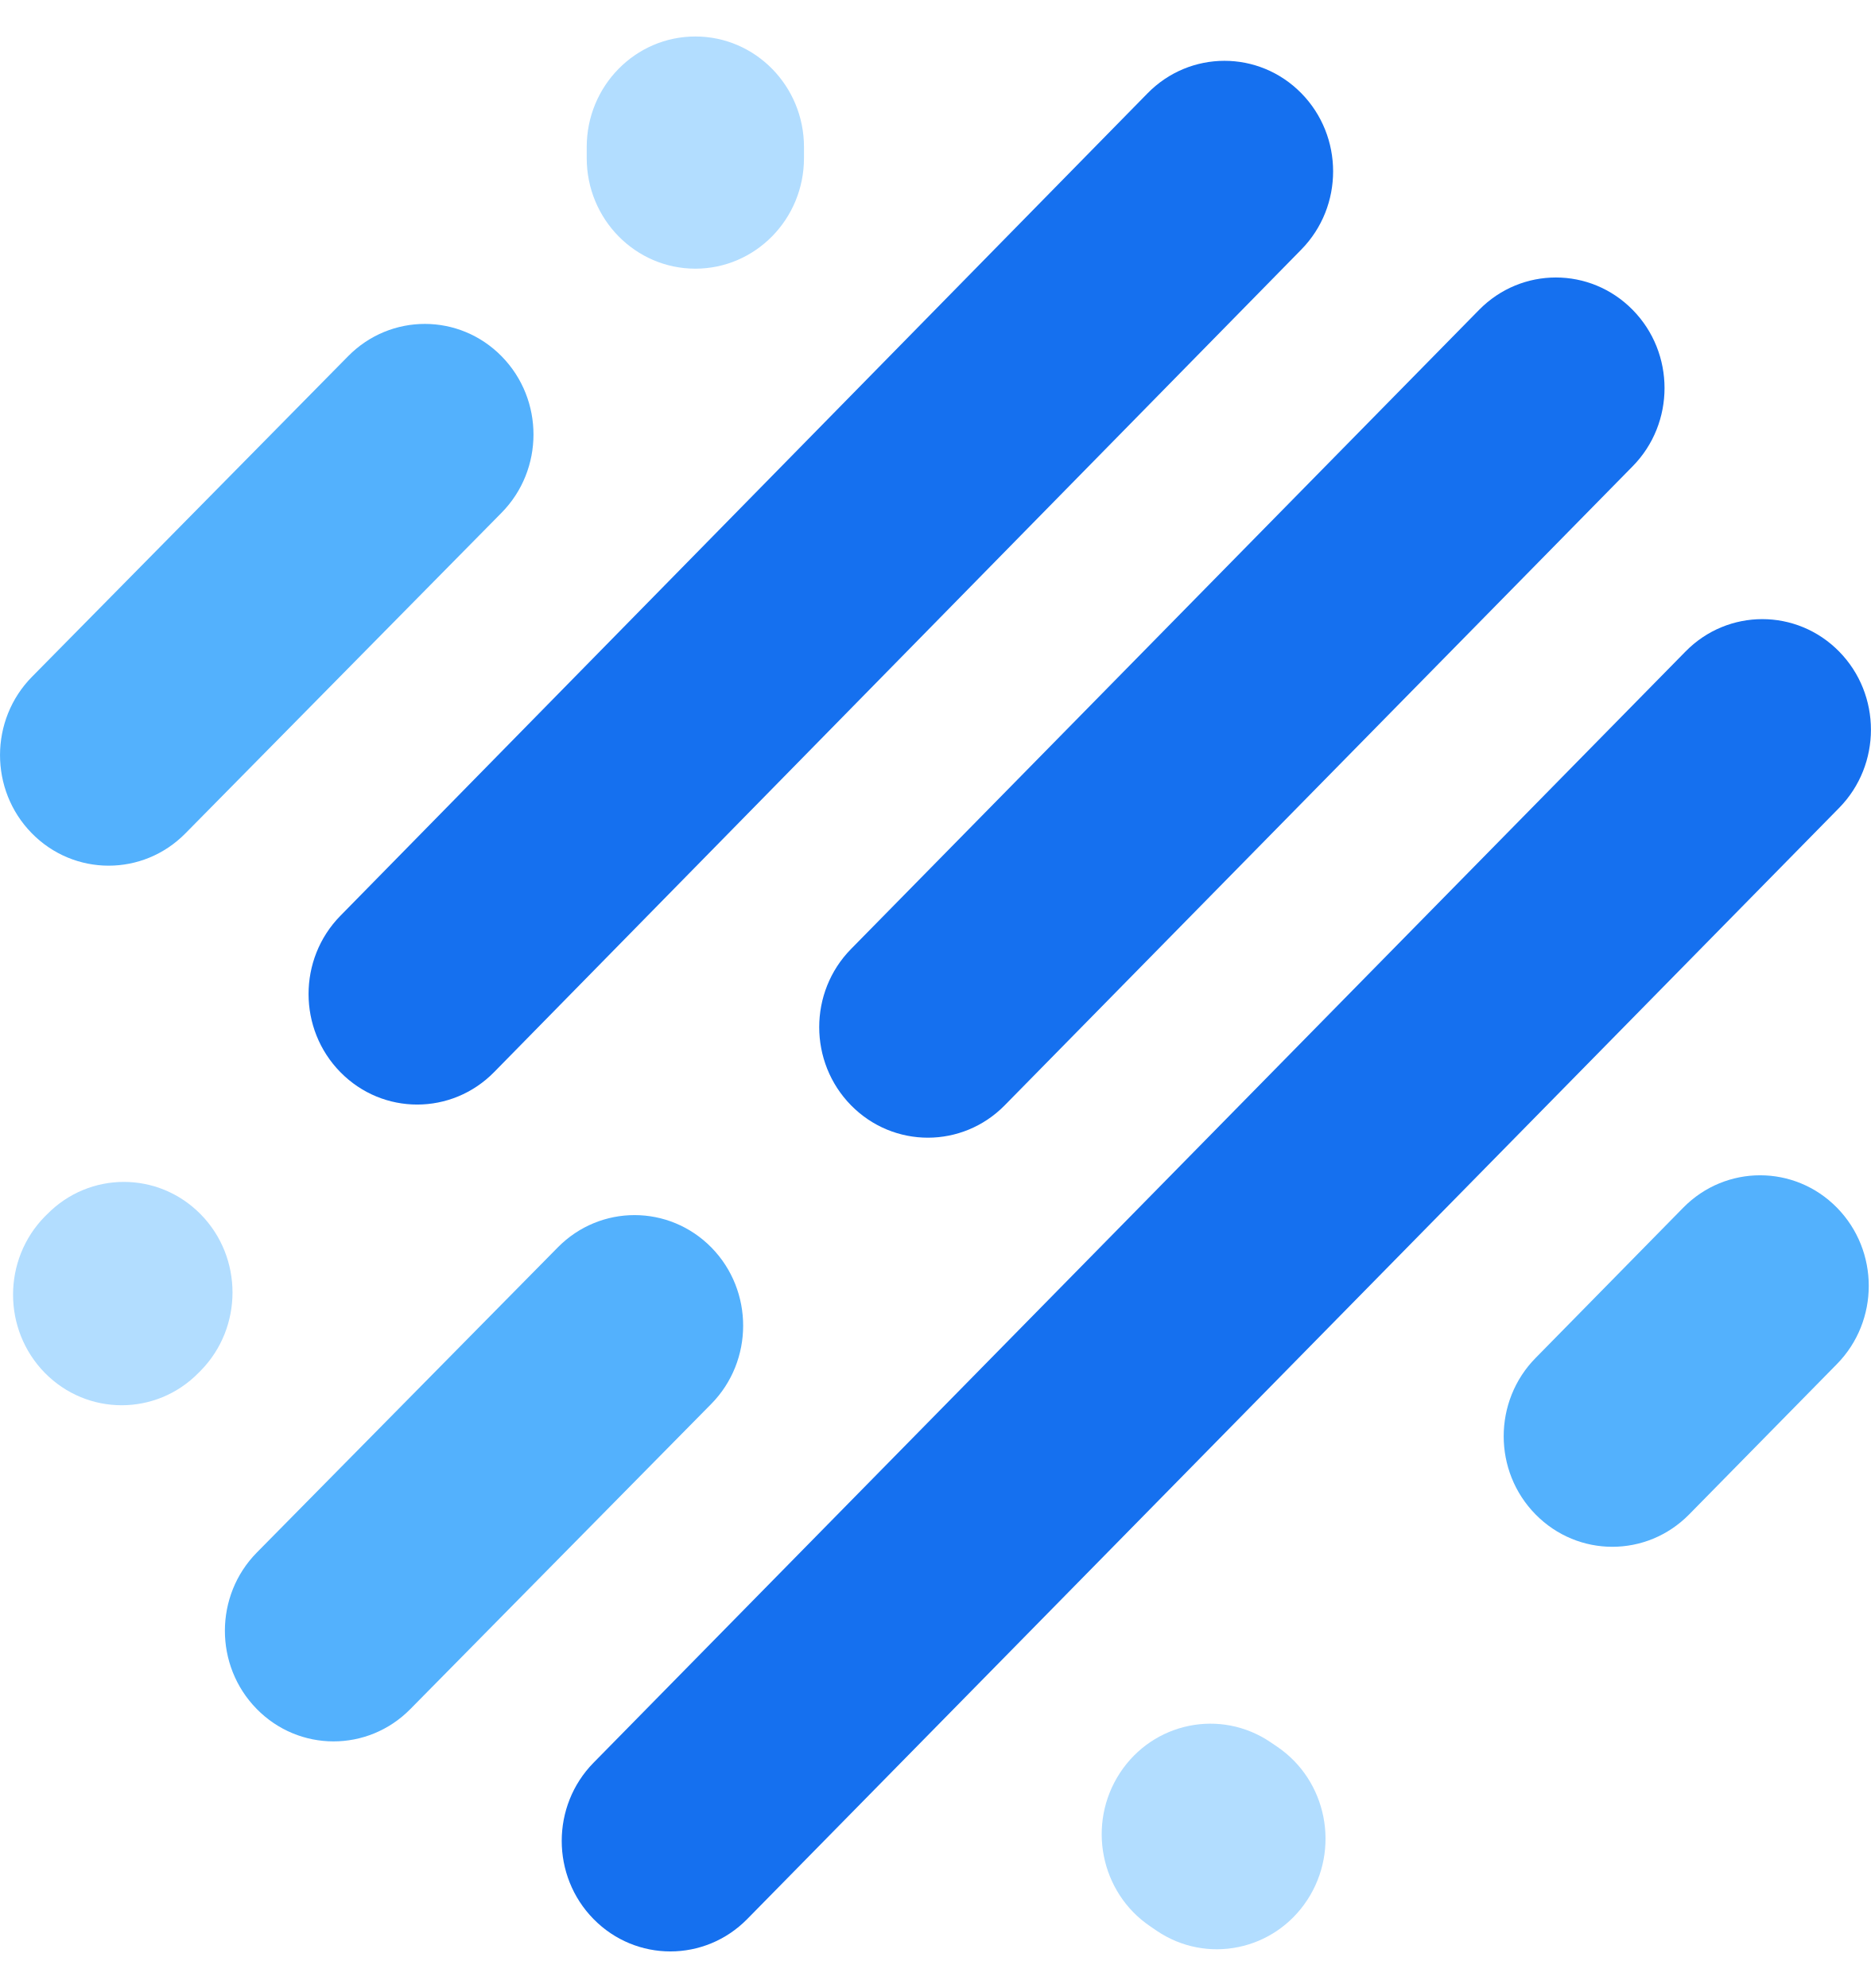
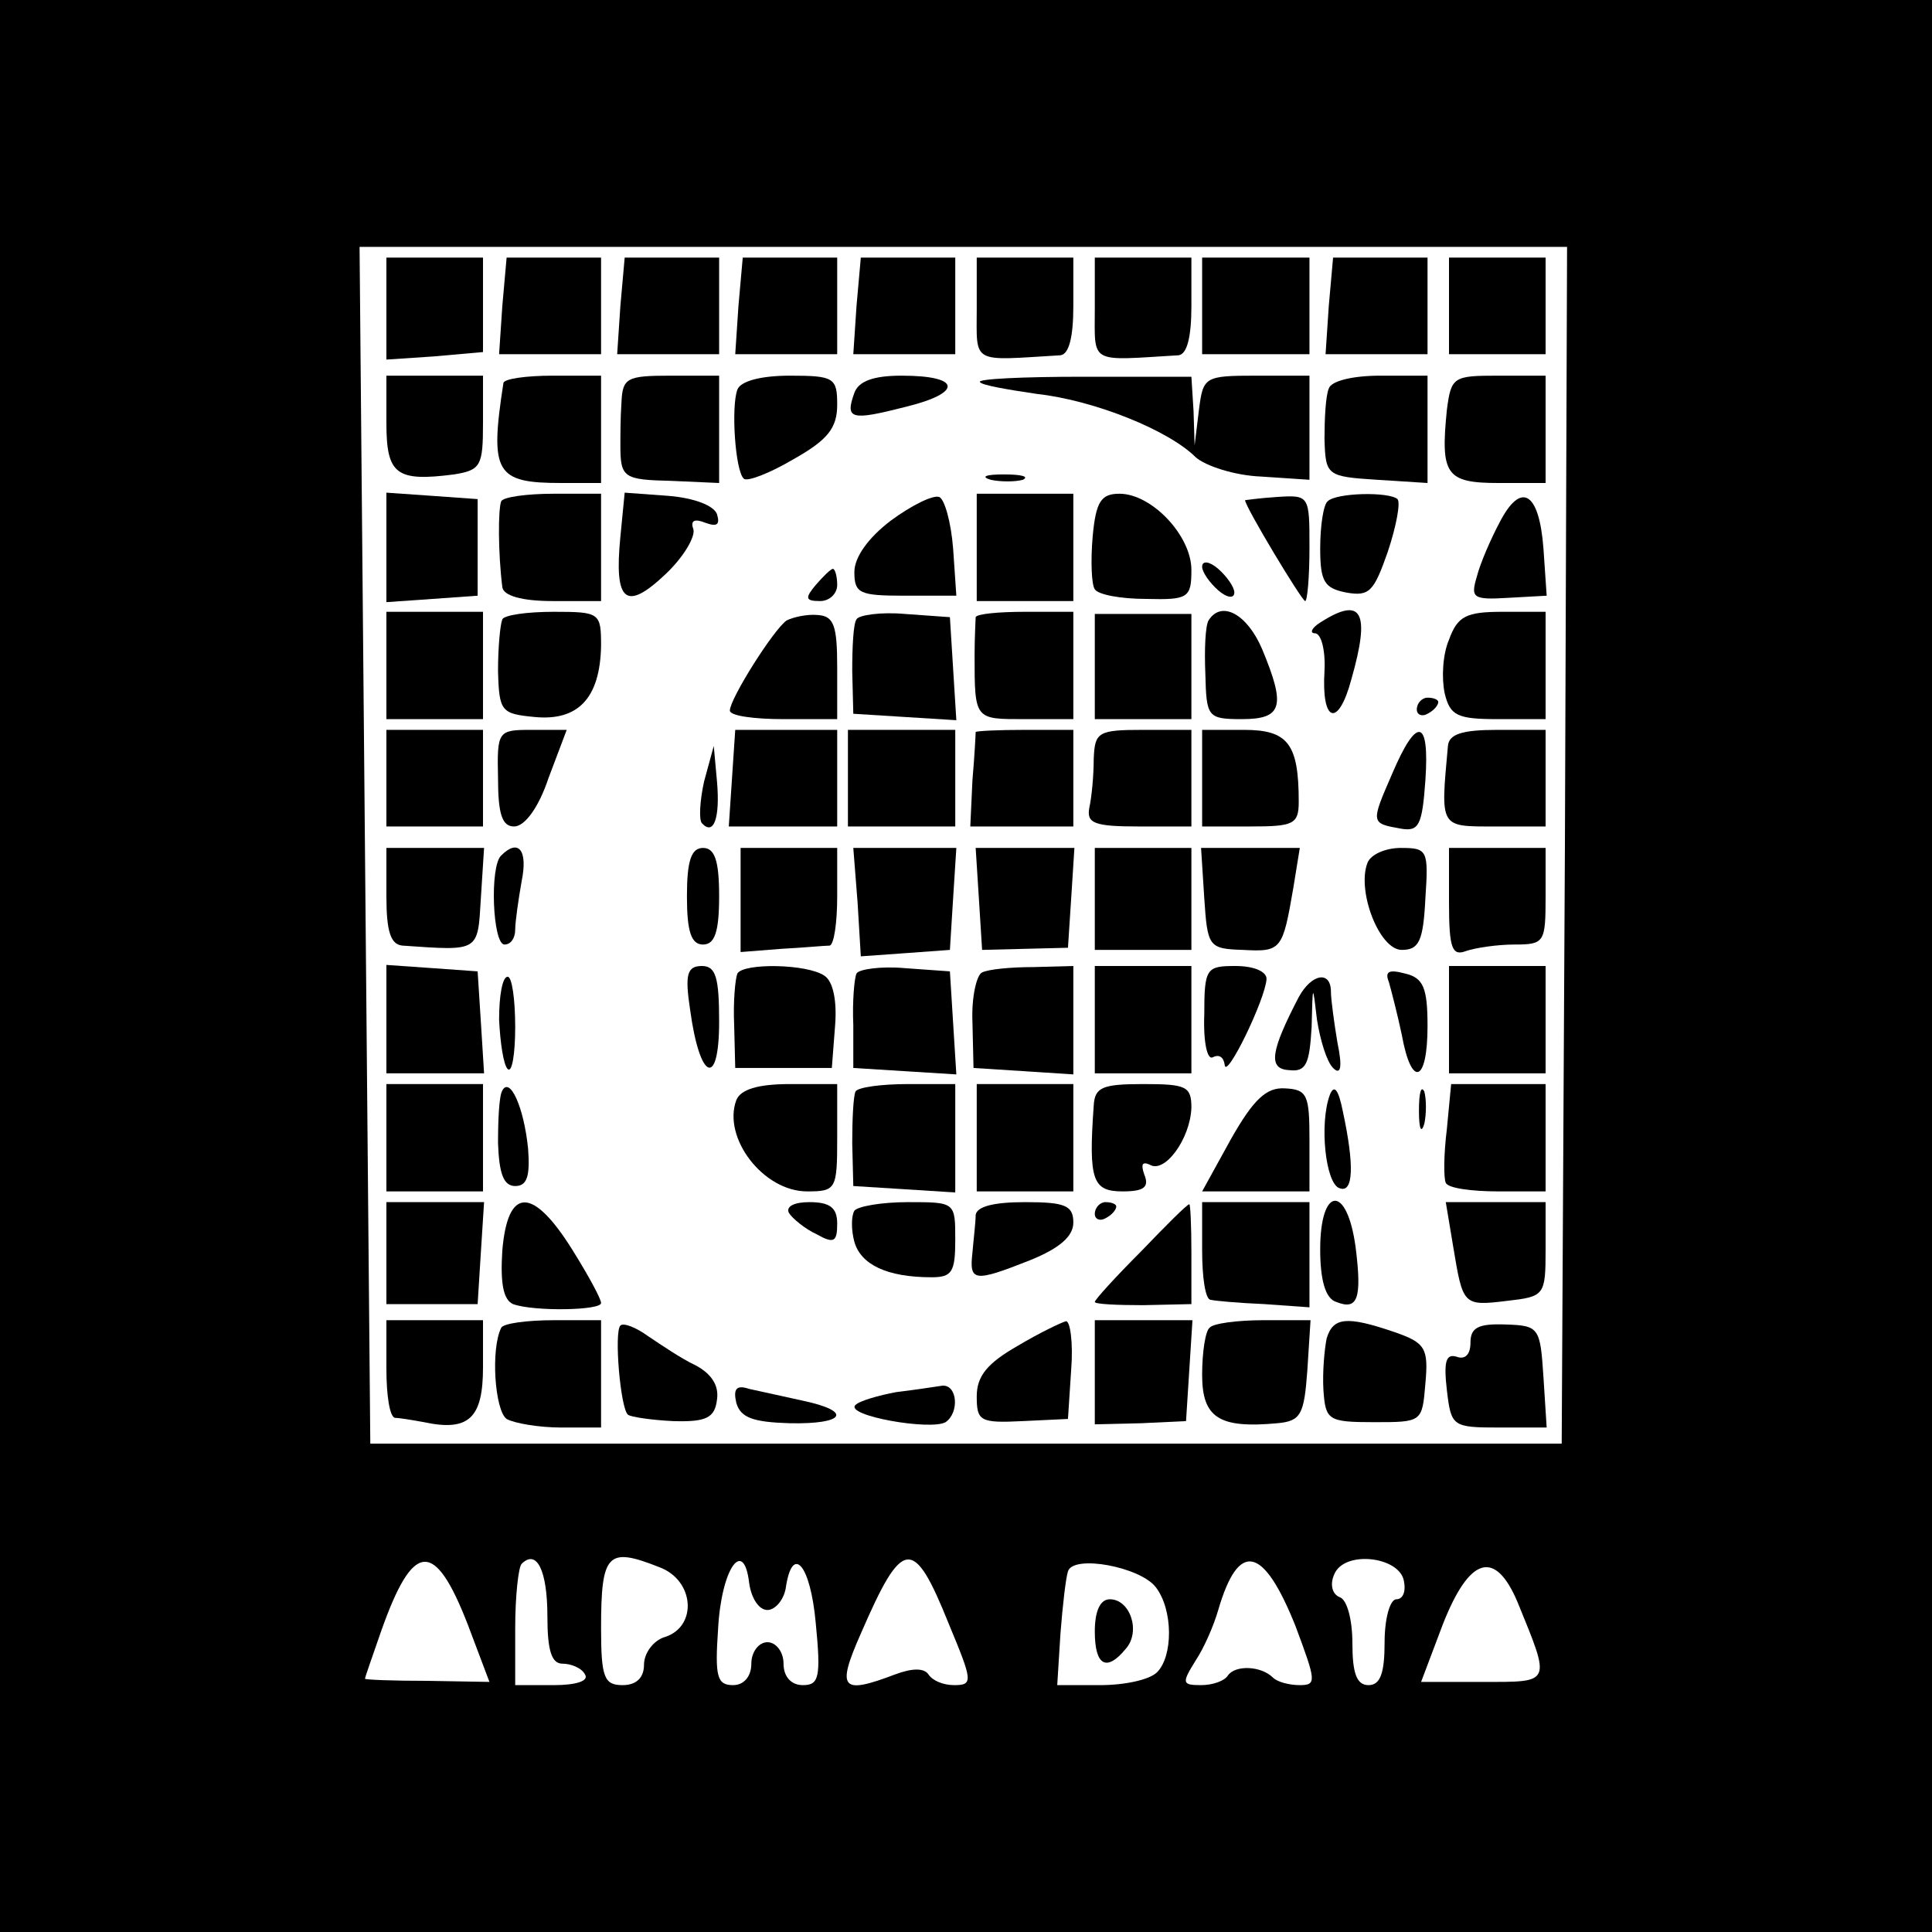
- <svg xmlns="http://www.w3.org/2000/svg" width="32" height="34" viewBox="0 0 32 34" fill="none">
-   <path fill-rule="evenodd" clip-rule="evenodd" d="M3.433 20.768C4.158 21.506 4.158 22.703 3.433 23.442L3.395 23.48C2.67 24.218 1.493 24.218 0.767 23.48C0.042 22.741 0.042 21.544 0.767 20.805L0.805 20.768C1.53 20.029 2.707 20.029 3.433 20.768Z" fill="#B2DDFF" />
-   <path fill-rule="evenodd" clip-rule="evenodd" d="M12.169 21.337C12.893 22.077 12.891 23.275 12.164 24.012L7.017 29.231C6.29 29.968 5.113 29.966 4.389 29.226C3.664 28.486 3.666 27.289 4.393 26.552L9.541 21.333C10.268 20.596 11.444 20.598 12.169 21.337Z" fill="#53B1FD" />
-   <path fill-rule="evenodd" clip-rule="evenodd" d="M19.155 30.322C19.724 29.453 20.878 29.218 21.732 29.797L21.844 29.873C22.698 30.452 22.928 31.626 22.359 32.495C21.79 33.364 20.636 33.599 19.782 33.02L19.671 32.944C18.817 32.365 18.586 31.191 19.155 30.322Z" fill="#B2DDFF" />
-   <path fill-rule="evenodd" clip-rule="evenodd" d="M31.418 20.654C32.144 21.393 32.144 22.59 31.418 23.329L28.891 25.9C28.165 26.639 26.989 26.639 26.263 25.9C25.537 25.162 25.537 23.965 26.263 23.226L28.79 20.654C29.516 19.916 30.693 19.916 31.418 20.654Z" fill="#53B1FD" />
-   <path fill-rule="evenodd" clip-rule="evenodd" d="M31.456 11.143C32.181 11.881 32.181 13.079 31.456 13.817L12.78 32.821C12.054 33.559 10.877 33.559 10.152 32.821C9.426 32.083 9.426 30.885 10.152 30.147L28.828 11.143C29.553 10.404 30.73 10.404 31.456 11.143Z" fill="#1570EF" />
-   <path fill-rule="evenodd" clip-rule="evenodd" d="M27.925 5.3C28.651 6.038 28.651 7.236 27.925 7.974L17.184 18.904C16.458 19.642 15.282 19.642 14.556 18.904C13.83 18.165 13.83 16.968 14.556 16.23L25.297 5.3C26.023 4.561 27.199 4.561 27.925 5.3Z" fill="#1570EF" />
-   <path fill-rule="evenodd" clip-rule="evenodd" d="M22.256 1.593C22.982 2.331 22.983 3.528 22.258 4.267L8.451 18.336C7.725 19.075 6.549 19.076 5.823 18.338C5.096 17.6 5.096 16.402 5.821 15.663L19.628 1.595C20.353 0.856 21.53 0.855 22.256 1.593Z" fill="#1570EF" />
-   <path fill-rule="evenodd" clip-rule="evenodd" d="M8.582 6.096C9.307 6.836 9.305 8.033 8.578 8.77L3.17 14.254C2.443 14.991 1.266 14.989 0.542 14.249C-0.182 13.51 -0.18 12.312 0.547 11.575L5.954 6.092C6.681 5.354 7.858 5.356 8.582 6.096Z" fill="#53B1FD" />
-   <path fill-rule="evenodd" clip-rule="evenodd" d="M11.893 0.624C12.919 0.624 13.751 1.471 13.751 2.515V2.704C13.751 3.748 12.919 4.595 11.893 4.595C10.867 4.595 10.035 3.748 10.035 2.704V2.515C10.035 1.471 10.867 0.624 11.893 0.624Z" fill="#B2DDFF" />
+ <svg xmlns="http://www.w3.org/2000/svg" version="1.0" width="180pt" height="180pt" viewBox="0 0 180 180" preserveAspectRatio="xMidYMid meet">
+   <g transform="translate(0,180) scale(0.1,-0.1)" fill="#000000" stroke="none">
+     <path d="M0 900 l0 -900 900 0 900 0 0 900 0 900 -900 0 -900 0 0 -900z m1458 113 l-3 -558 -555 0 -555 0 -5 558 -5 557 563 0 562 0 -2 -557z m-1022 -727 l20 -53 -58 1 c-32 0 -58 1 -58 2 0 1 7 21 15 44 30 85 50 86 81 6z m74 8 c0 -32 4 -44 14 -44 8 0 18 -4 21 -10 4 -6 -8 -10 -29 -10 l-36 0 0 53 c0 30 3 57 6 60 14 14 24 -6 24 -49z m104 46 c33 -12 36 -55 6 -65 -11 -3 -20 -15 -20 -26 0 -12 -7 -19 -20 -19 -17 0 -20 7 -20 53 0 70 6 76 54 57z m101 -40 c7 0 15 9 17 20 6 42 23 23 28 -32 5 -51 3 -58 -12 -58 -11 0 -18 8 -18 20 0 11 -7 20 -15 20 -8 0 -15 -9 -15 -20 0 -12 -7 -20 -17 -20 -15 0 -17 8 -14 52 3 57 24 86 29 43 2 -14 9 -25 17 -25z m169 -13 c22 -53 23 -57 5 -57 -10 0 -20 4 -24 10 -4 6 -15 6 -31 0 -50 -19 -55 -14 -32 38 39 90 49 91 82 9z m193 34 c16 -21 16 -64 1 -79 -7 -7 -30 -12 -53 -12 l-40 0 3 48 c2 26 5 52 7 58 5 16 68 4 82 -15z m130 -36 c19 -51 20 -55 4 -55 -10 0 -21 3 -25 7 -11 11 -35 12 -42 2 -3 -5 -14 -9 -25 -9 -18 0 -18 2 -5 23 8 12 17 33 21 47 19 65 42 60 72 -15z m101 42 c2 -10 -1 -17 -7 -17 -6 0 -11 -18 -11 -40 0 -29 -4 -40 -15 -40 -11 0 -15 11 -15 39 0 22 -5 41 -12 43 -7 3 -9 12 -5 21 9 23 61 17 65 -6z m106 -20 c31 -76 32 -74 -32 -74 l-58 0 20 53 c25 64 49 71 70 21z" />
+     <path d="M360 1512 l0 -47 45 3 45 4 0 44 0 44 -45 0 -45 0 0 -48z" />
+     <path d="M468 1515 l-3 -45 47 0 48 0 0 45 0 45 -44 0 -44 0 -4 -45z" />
+     <path d="M578 1515 l-3 -45 47 0 48 0 0 45 0 45 -44 0 -44 0 -4 -45z" />
+     <path d="M688 1515 l-3 -45 47 0 48 0 0 45 0 45 -44 0 -44 0 -4 -45z" />
+     <path d="M798 1515 l-3 -45 47 0 48 0 0 45 0 45 -44 0 -44 0 -4 -45z" />
+     <path d="M910 1513 c0 -53 -6 -49 78 -44 8 1 12 17 12 46 l0 45 -45 0 -45 0 0 -47z" />
+     <path d="M1020 1513 c0 -53 -6 -49 78 -44 8 1 12 17 12 46 l0 45 -45 0 -45 0 0 -47z" />
+     <path d="M1120 1515 l0 -45 50 0 50 0 0 45 0 45 -50 0 -50 0 0 -45z" />
+     <path d="M1238 1515 l-3 -45 47 0 48 0 0 45 0 45 -44 0 -44 0 -4 -45z" />
+     <path d="M1350 1515 l0 -45 45 0 45 0 0 45 0 45 -45 0 -45 0 0 -45z" />
+     <path d="M360 1406 c0 -48 9 -55 63 -48 25 4 27 8 27 48 l0 44 -45 0 -45 0 0 -44z" />
+     <path d="M469 1443 c-13 -84 -7 -93 54 -93 l37 0 0 50 0 50 -45 0 c-25 0 -46 -3 -46 -7z" />
+     <path d="M579 1425 c-1 -14 -1 -32 -1 -40 0 -30 3 -32 47 -33 l45 -2 0 50 0 50 -45 0 c-41 0 -45 -2 -46 -25z" />
+     <path d="M687 1437 c-6 -16 -2 -76 6 -83 3 -3 24 5 46 18 32 18 41 29 41 51 0 25 -3 27 -44 27 -27 0 -46 -5 -49 -13z" />
+     <path d="M796 1434 c-9 -25 -3 -26 48 -13 53 13 52 29 -4 29 -26 0 -40 -5 -44 -16z" />
+     <path d="M913 1444 c2 -3 26 -7 53 -11 54 -6 123 -34 148 -59 9 -8 36 -17 61 -18 l45 -3 0 49 0 48 -49 0 c-49 0 -50 -1 -54 -32 l-4 -33 -1 32 -2 32 -101 0 c-56 0 -99 -2 -96 -5z" />
+     <path d="M1238 1438 c-3 -7 -4 -29 -4 -47 1 -34 2 -35 49 -38 l47 -3 0 50 0 50 -44 0 c-26 0 -46 -5 -48 -12z" />
+     <path d="M1348 1418 c-6 -60 -1 -68 48 -68 l44 0 0 50 0 50 -44 0 c-42 0 -44 -1 -48 -32z" />
+     <path d="M923 1353 c9 -2 23 -2 30 0 6 3 -1 5 -18 5 -16 0 -22 -2 -12 -5z" />
+     <path d="M360 1290 l0 -51 43 3 42 3 0 45 0 45 -42 3 -43 3 0 -51z" />
+     <path d="M467 1333 c-3 -7 -3 -48 1 -80 1 -8 18 -13 47 -13 l45 0 0 50 0 50 -44 0 c-25 0 -47 -3 -49 -7z" />
+     <path d="M578 1300 c-6 -61 5 -70 42 -35 17 16 28 35 26 42 -3 8 1 10 11 6 11 -4 14 -2 11 8 -3 8 -21 15 -45 17 l-41 3 -4 -41z" />
+     <path d="M830 1315 c-21 -16 -34 -34 -34 -48 0 -20 5 -22 47 -22 l48 0 -3 44 c-2 25 -8 46 -13 48 -6 2 -26 -8 -45 -22z" />
+     <path d="M910 1290 l0 -50 45 0 45 0 0 50 0 50 -45 0 -45 0 0 -50z" />
+     <path d="M1018 1300 c-2 -23 -1 -45 2 -49 3 -5 24 -9 48 -9 39 -1 42 1 42 27 0 32 -37 71 -67 71 -17 0 -22 -7 -25 -40z" />
+     <path d="M1160 1334 c0 -6 53 -94 56 -94 2 0 4 22 4 50 0 48 0 49 -30 47 -16 -1 -30 -3 -30 -3z" />
+     <path d="M1237 1333 c-4 -3 -7 -23 -7 -44 0 -31 4 -37 24 -41 22 -4 26 1 39 38 8 24 12 46 9 49 -8 7 -57 6 -65 -2z" />
+     <path d="M1397 1313 c-8 -15 -18 -38 -21 -50 -6 -20 -4 -22 29 -20 l36 2 -3 44 c-4 53 -21 63 -41 24z" />
+     <path d="M1120 1272 c0 -5 7 -15 15 -22 8 -7 15 -8 15 -2 0 5 -7 15 -15 22 -8 7 -15 8 -15 2z" />
+     <path d="M760 1255 c-10 -12 -10 -15 4 -15 9 0 16 7 16 15 0 8 -2 15 -4 15 -2 0 -9 -7 -16 -15z" />
+     <path d="M360 1180 l0 -50 45 0 45 0 0 50 0 50 -45 0 -45 0 0 -50z" />
+     <path d="M468 1223 c-2 -5 -4 -26 -4 -48 1 -38 3 -40 34 -43 41 -4 61 18 62 66 0 31 -1 32 -44 32 -25 0 -46 -3 -48 -7z" />
+     <path d="M733 1222 c-12 -8 -53 -73 -53 -84 0 -5 23 -8 50 -8 l50 0 0 48 c0 39 -3 48 -18 49 -10 1 -23 -2 -29 -5z" />
+     <path d="M798 1223 c-3 -4 -4 -26 -4 -48 l1 -40 48 -3 48 -3 -3 48 -3 48 -42 3 c-22 2 -43 -1 -45 -5z" />
+     <path d="M909 1225 c0 -3 -1 -18 -1 -35 0 -61 0 -60 47 -60 l45 0 0 50 0 50 -45 0 c-25 0 -45 -2 -46 -5z" />
+     <path d="M1020 1179 l0 -49 45 0 45 0 0 49 0 49 -45 0 -45 0 0 -49z" />
+     <path d="M1126 1222 c-3 -5 -4 -27 -3 -50 1 -40 2 -42 34 -42 38 0 41 12 19 65 -14 33 -38 46 -50 27z" />
+     <path d="M1230 1220 c-8 -5 -10 -10 -5 -10 6 0 10 -16 9 -35 -3 -49 13 -53 25 -8 18 63 10 78 -29 53z" />
+     <path d="M1350 1204 c-6 -14 -7 -36 -4 -50 5 -21 12 -24 50 -24 l44 0 0 50 0 50 -40 0 c-34 0 -42 -4 -50 -26z" />
+     <path d="M1320 1139 c0 -5 5 -7 10 -4 6 3 10 8 10 11 0 2 -4 4 -10 4 -5 0 -10 -5 -10 -11z" />
+     <path d="M360 1075 l0 -45 45 0 45 0 0 45 0 45 -45 0 -45 0 0 -45z" />
+     <path d="M464 1075 c0 -34 4 -45 15 -45 10 0 23 18 32 45 l17 45 -33 0 c-31 0 -32 -1 -31 -45z" />
+     <path d="M682 1075 l-3 -45 51 0 50 0 0 45 0 45 -47 0 -48 0 -3 -45z" />
+     <path d="M790 1075 l0 -45 50 0 50 0 0 45 0 45 -50 0 -50 0 0 -45z" />
+     <path d="M909 1118 c0 -2 -1 -22 -3 -45 l-2 -43 48 0 48 0 0 45 0 45 -45 0 c-25 0 -45 -1 -46 -2z" />
+     <path d="M1019 1093 c0 -16 -2 -36 -4 -45 -3 -15 4 -18 46 -18 l49 0 0 45 0 45 -45 0 c-42 0 -45 -2 -46 -27z" />
+     <path d="M1120 1075 l0 -45 45 0 c40 0 45 2 45 23 0 54 -10 67 -51 67 l-39 0 0 -45z" />
+     <path d="M1297 1079 c-20 -46 -20 -46 8 -51 17 -3 20 3 23 45 4 58 -8 60 -31 6z" />
+     <path d="M1349 1105 c-7 -77 -8 -75 44 -75 l47 0 0 45 0 45 -45 0 c-33 0 -45 -4 -46 -15z" />
+     <path d="M656 1072 c-4 -18 -5 -36 -2 -39 11 -12 17 5 14 39 l-3 33 -9 -33z" />
+     <path d="M360 965 c0 -33 4 -45 15 -46 72 -5 70 -6 73 44 l3 47 -45 0 -46 0 0 -45z" />
+     <path d="M467 1003 c-11 -10 -8 -83 3 -83 6 0 10 6 10 14 0 7 3 28 6 45 6 29 -3 40 -19 24z" />
+     <path d="M640 965 c0 -33 4 -45 15 -45 11 0 15 12 15 45 0 33 -4 45 -15 45 -11 0 -15 -12 -15 -45z" />
+     <path d="M690 962 l0 -49 38 3 c20 1 40 3 45 3 4 1 7 21 7 46 l0 45 -45 0 -45 0 0 -48z" />
+     <path d="M799 959 l3 -50 42 3 41 3 3 48 3 47 -48 0 -48 0 4 -51z" />
+     <path d="M912 963 l3 -48 40 1 40 1 3 46 3 47 -46 0 -46 0 3 -47z" />
+     <path d="M1020 962 l0 -47 45 0 45 0 0 48 0 47 -45 0 -45 0 0 -48z" />
+     <path d="M1122 963 c3 -45 4 -47 36 -48 36 -2 37 0 47 58 l6 37 -46 0 -46 0 3 -47z" />
+     <path d="M1274 996 c-10 -26 11 -81 32 -81 16 0 20 8 22 48 3 45 2 47 -23 47 -14 0 -28 -6 -31 -14z" />
+     <path d="M1350 959 c0 -43 3 -50 16 -45 9 3 29 6 45 6 28 0 29 2 29 45 l0 45 -45 0 -45 0 0 -51z" />
+     <path d="M360 851 l0 -51 46 0 45 0 -3 48 -3 47 -42 3 -43 3 0 -50z" />
+     <path d="M643 859 c9 -66 27 -73 27 -11 0 41 -3 52 -16 52 -14 0 -16 -8 -11 -41z" />
+     <path d="M687 893 c-2 -5 -4 -26 -3 -48 l1 -40 45 0 45 0 3 39 c2 24 -2 42 -10 47 -16 11 -75 12 -81 2z" />
+     <path d="M798 893 c-2 -4 -4 -26 -3 -48 l0 -40 48 -3 48 -3 -3 48 -3 48 -42 3 c-22 2 -43 -1 -45 -5z" />
+     <path d="M915 894 c-5 -2 -10 -23 -9 -46 l1 -43 47 -3 46 -3 0 50 0 51 -37 -1 c-21 0 -42 -2 -48 -5z" />
+     <path d="M1020 850 l0 -50 45 0 45 0 0 50 0 50 -45 0 -45 0 0 -50z" />
+     <path d="M1122 855 c-1 -27 3 -43 8 -40 6 3 10 0 11 -7 1 -15 38 61 39 80 0 7 -12 12 -29 12 -27 0 -29 -2 -29 -45z" />
+     <path d="M1294 885 c2 -7 8 -30 12 -49 9 -50 24 -45 24 8 0 36 -4 45 -21 49 -15 4 -19 2 -15 -8z" />
+     <path d="M1350 850 l0 -50 45 0 45 0 0 50 0 50 -45 0 -45 0 0 -50z" />
+     <path d="M465 850 c1 -21 4 -42 8 -46 4 -4 7 14 7 39 0 26 -3 47 -7 47 -5 0 -8 -18 -8 -40z" />
+     <path d="M1210 871 c-26 -50 -29 -67 -9 -68 16 -2 19 6 21 40 1 41 1 41 5 7 3 -19 9 -39 15 -45 7 -7 9 0 4 24 -3 18 -6 40 -6 47 0 20 -18 17 -30 -5z" />
+     <path d="M360 740 l0 -50 45 0 45 0 0 50 0 50 -45 0 -45 0 0 -50z" />
+     <path d="M468 784 c-3 -5 -4 -27 -4 -49 1 -28 5 -40 16 -40 11 0 14 9 12 35 -4 39 -17 67 -24 54z" />
+     <path d="M686 775 c-13 -35 25 -85 66 -85 27 0 28 2 28 50 l0 50 -44 0 c-30 0 -46 -5 -50 -15z" />
+     <path d="M797 783 c-2 -5 -3 -26 -3 -48 l1 -40 48 -3 47 -3 0 50 0 51 -44 0 c-25 0 -47 -3 -49 -7z" />
+     <path d="M910 740 l0 -50 45 0 45 0 0 50 0 50 -45 0 -45 0 0 -50z" />
+     <path d="M1019 770 c-5 -70 -1 -80 27 -80 20 0 25 4 20 16 -3 9 -2 12 5 9 14 -9 38 24 39 53 0 20 -5 22 -45 22 -38 0 -45 -3 -46 -20z" />
+     <path d="M1147 739 l-27 -49 50 0 50 0 0 48 c0 42 -2 47 -23 48 -17 1 -29 -10 -50 -47z" />
+     <path d="M1239 780 c-10 -27 -4 -83 9 -87 13 -5 14 21 3 72 -4 20 -8 25 -12 15z" />
+     <path d="M1322 765 c0 -16 2 -22 5 -12 2 9 2 23 0 30 -3 6 -5 -1 -5 -18z" />
+     <path d="M1348 748 c-3 -24 -3 -46 -1 -50 2 -5 24 -8 49 -8 l44 0 0 50 0 50 -44 0 -44 0 -4 -42z" />
+     <path d="M360 633 l0 -48 43 0 42 0 3 48 3 47 -45 0 -46 0 0 -47z" />
+     <path d="M468 635 c-2 -31 1 -46 10 -50 19 -7 82 -6 82 1 0 4 -12 26 -27 50 -37 59 -60 58 -65 -1z" />
+     <path d="M735 670 c3 -5 15 -15 26 -20 16 -9 19 -7 19 10 0 15 -7 20 -26 20 -14 0 -22 -4 -19 -10z" />
+     <path d="M796 672 c-3 -5 -3 -18 0 -29 6 -21 30 -33 72 -33 19 0 22 5 22 35 0 35 0 35 -44 35 -25 0 -47 -4 -50 -8z" />
+     <path d="M909 668 c0 -7 -2 -23 -3 -35 -3 -27 1 -28 54 -7 27 11 40 22 40 35 0 16 -8 19 -45 19 -29 0 -45 -4 -46 -12z" />
+     <path d="M1020 669 c0 -5 5 -7 10 -4 6 3 10 8 10 11 0 2 -4 4 -10 4 -5 0 -10 -5 -10 -11z" />
+     <path d="M1063 634 c-24 -24 -43 -45 -43 -47 0 -2 20 -3 45 -3 l45 1 0 48 c0 26 -1 46 -2 45 -2 0 -22 -20 -45 -44z" />
+     <path d="M1120 635 c0 -25 3 -46 8 -46 4 -1 26 -3 50 -4 l42 -3 0 49 0 49 -50 0 -50 0 0 -45z" />
+     <path d="M1230 636 c0 -29 5 -46 15 -49 20 -8 24 3 18 51 -8 59 -33 57 -33 -2z" />
+     <path d="M1354 638 c9 -54 9 -55 50 -50 35 4 36 5 36 48 l0 44 -46 0 -47 0 7 -42z" />
+     <path d="M360 525 c0 -25 3 -45 8 -46 4 0 16 -2 27 -4 42 -9 55 4 55 51 l0 44 -45 0 -45 0 0 -45z" />
+     <path d="M467 563 c-10 -20 -6 -77 5 -85 7 -4 30 -8 51 -8 l37 0 0 50 0 50 -44 0 c-25 0 -47 -3 -49 -7z" />
+     <path d="M578 565 c-6 -6 0 -77 7 -83 2 -2 21 -5 42 -6 31 -1 39 3 41 20 2 13 -5 24 -20 32 -13 6 -32 19 -44 27 -11 8 -23 13 -26 10z" />
+     <path d="M948 546 c-28 -16 -38 -28 -38 -47 0 -23 3 -25 43 -23 l42 2 3 46 c2 25 -1 46 -5 45 -4 -1 -25 -11 -45 -23z" />
+     <path d="M1020 521 l0 -48 43 1 42 2 3 47 3 47 -45 0 -46 0 0 -49z" />
+     <path d="M1127 563 c-4 -3 -7 -23 -7 -44 0 -40 16 -50 70 -45 22 2 25 8 28 49 l3 47 -44 0 c-24 0 -47 -3 -50 -7z" />
+     <path d="M1236 553 c-2 -10 -4 -31 -3 -48 2 -28 4 -30 47 -30 45 0 45 0 48 36 3 33 0 38 -29 48 -44 15 -57 14 -63 -6z" />
+     <path d="M1370 549 c0 -11 -5 -16 -13 -13 -10 3 -12 -5 -9 -31 4 -34 5 -35 49 -35 l44 0 -3 47 c-3 46 -4 48 -35 49 -26 1 -33 -3 -33 -17z" />
+     <path d="M686 493 c4 -14 16 -18 50 -19 51 -1 59 11 12 21 -18 4 -41 9 -50 11 -12 4 -15 0 -12 -13z" />
+     <path d="M835 503 c-16 -3 -34 -8 -38 -12 -10 -10 70 -24 84 -16 13 9 11 35 -3 34 -7 -1 -26 -4 -43 -6z" />
+     <path d="M1020 280 c0 -32 11 -38 29 -16 14 16 4 46 -15 46 -9 0 -14 -11 -14 -30z" />
+   </g>
</svg>
